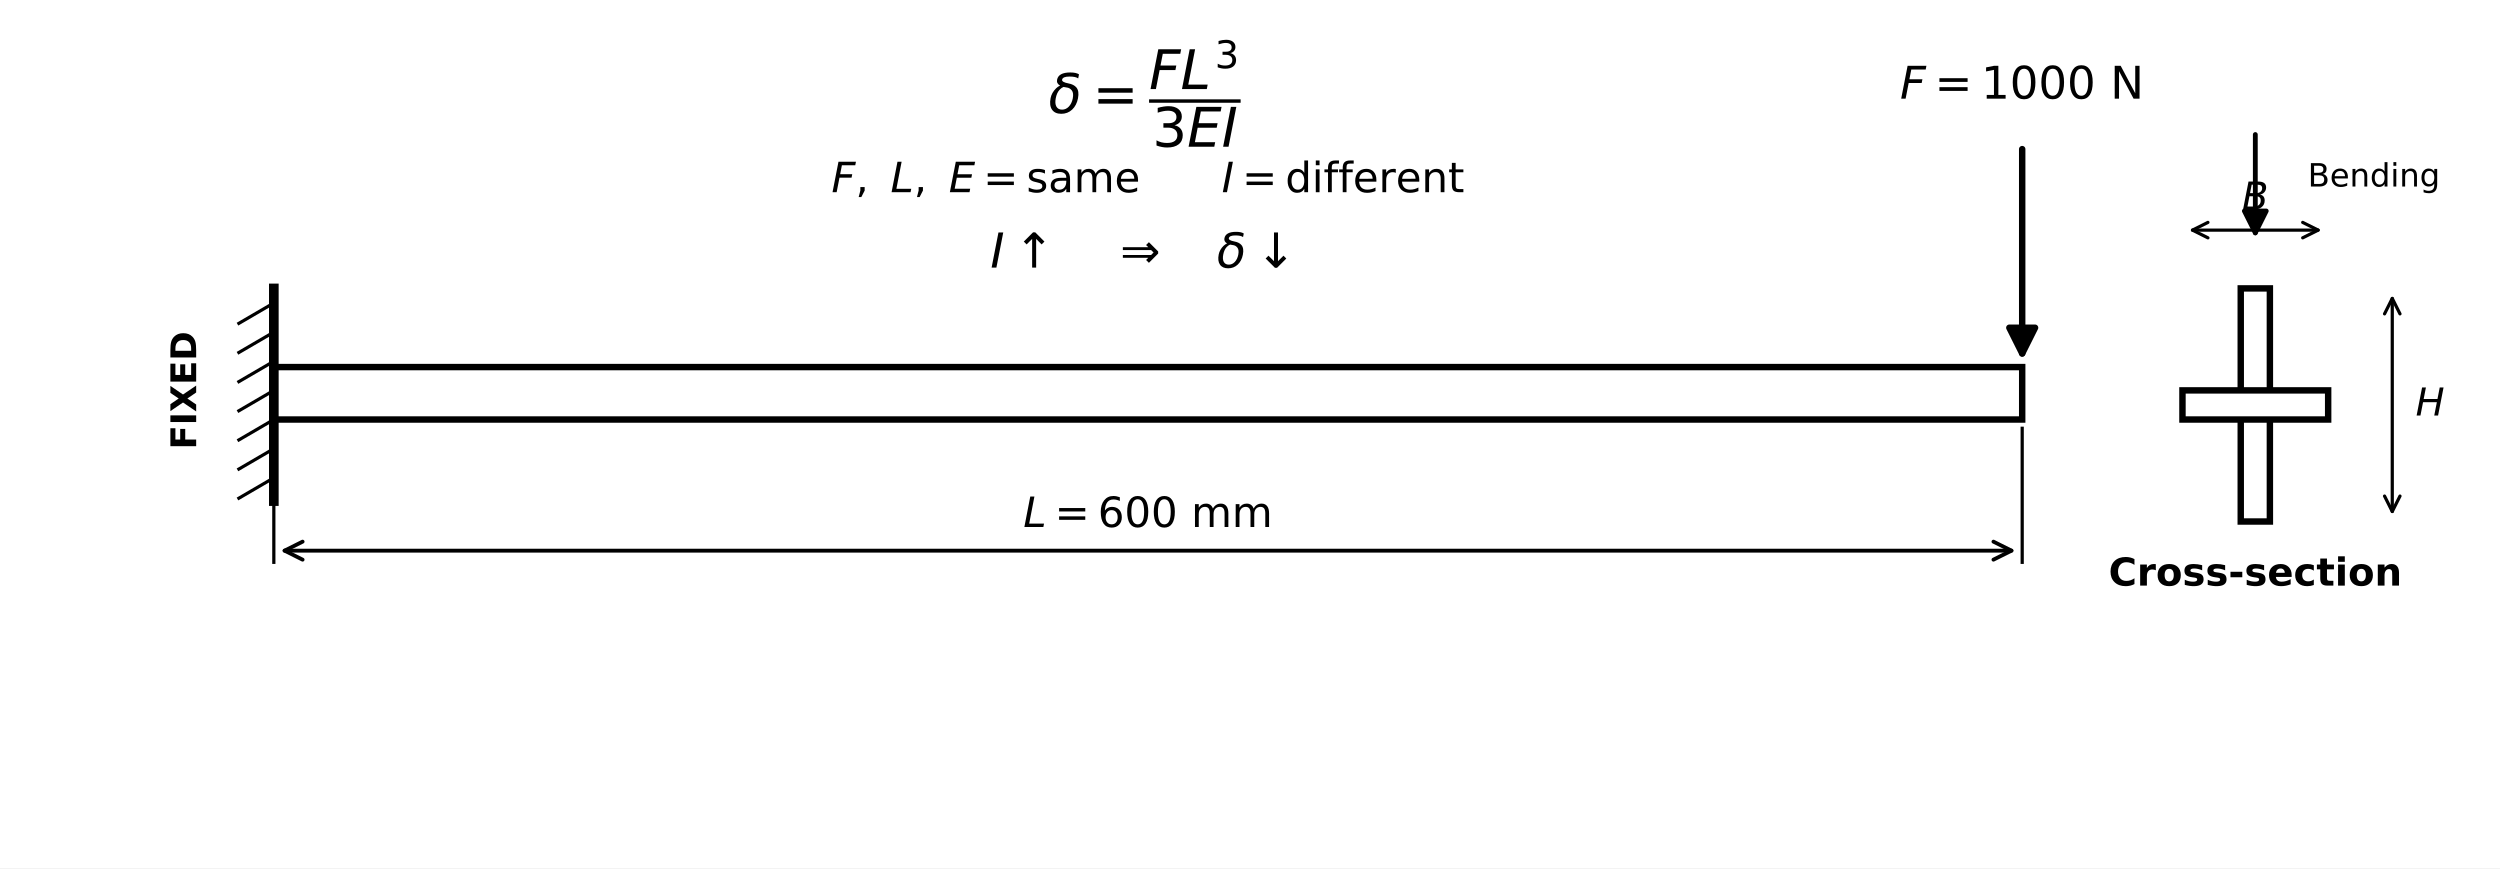
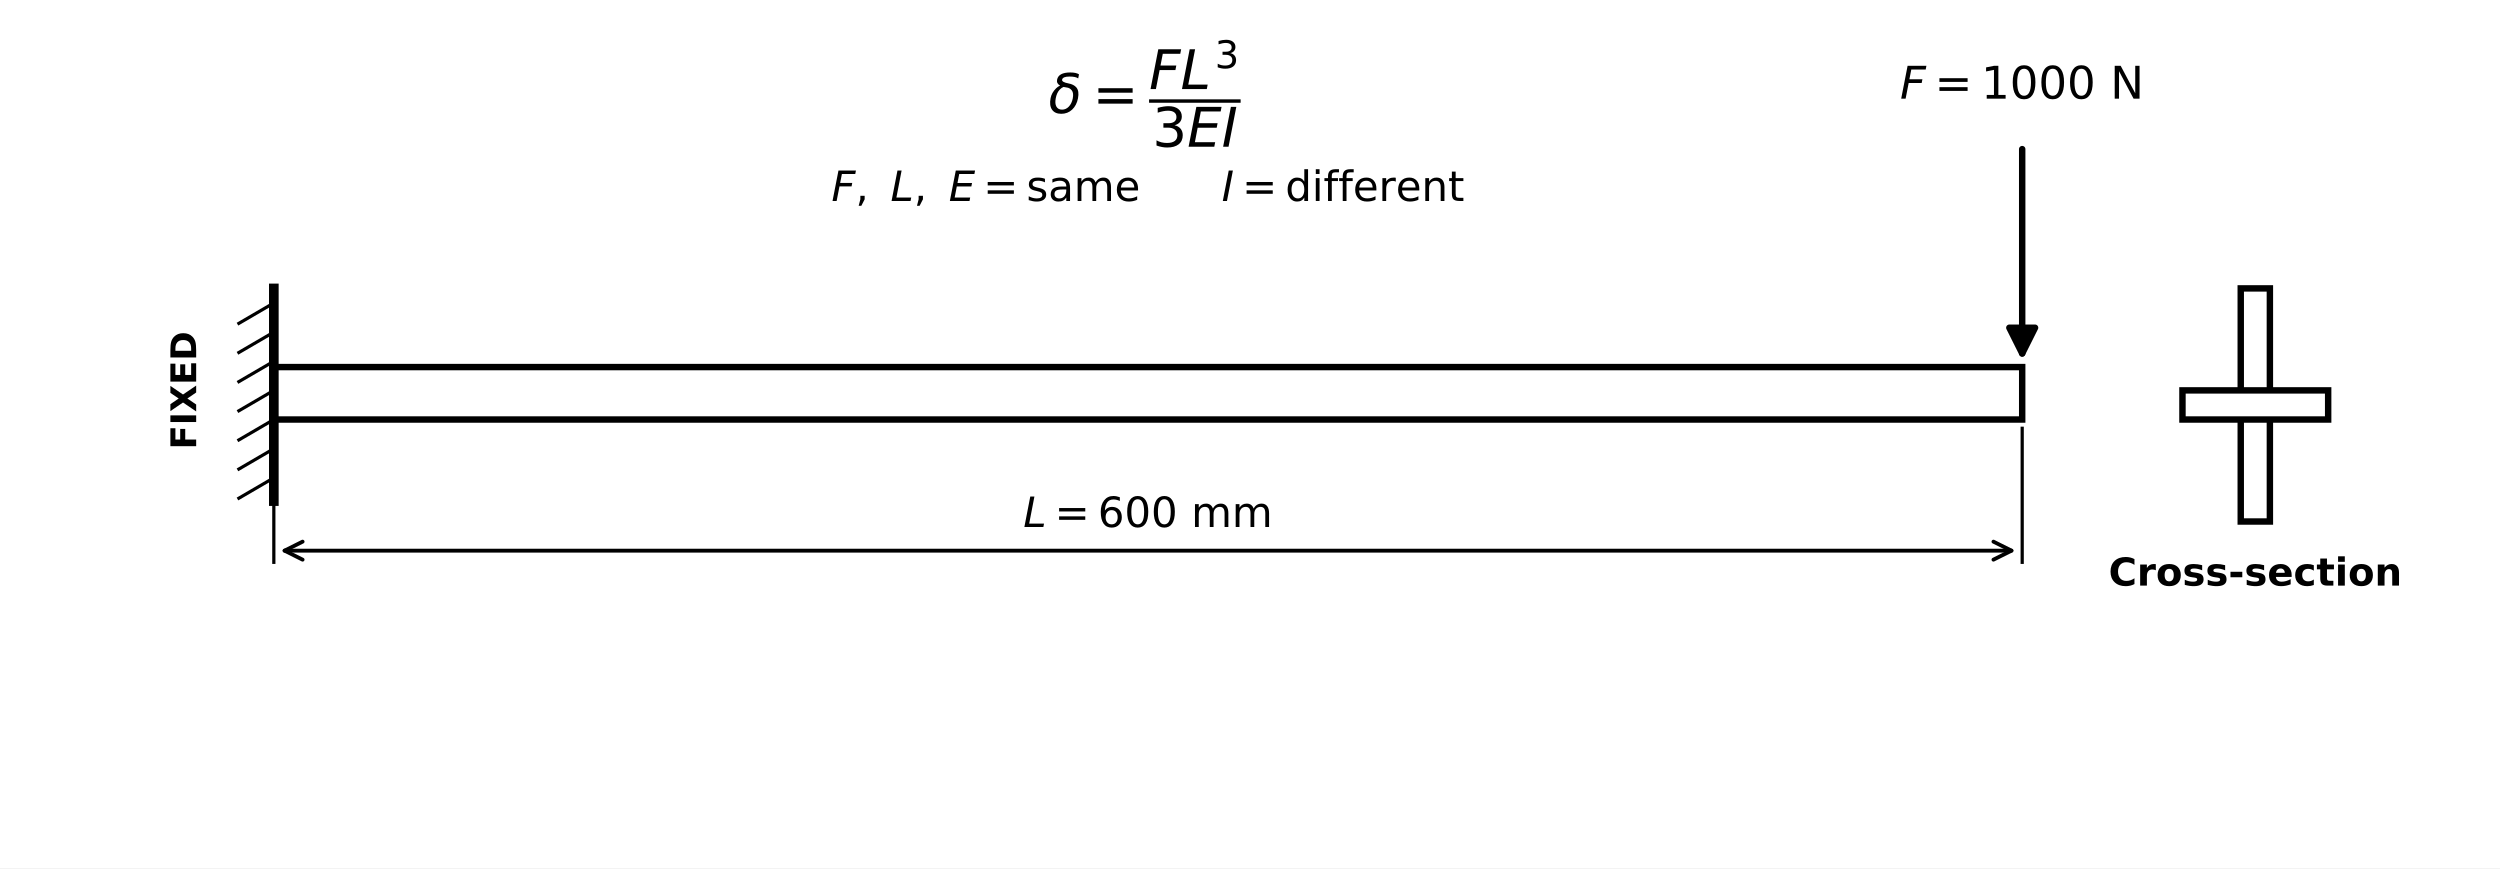
<svg xmlns="http://www.w3.org/2000/svg" xmlns:xlink="http://www.w3.org/1999/xlink" width="777.6pt" height="270.042pt" viewBox="0 0 777.6 270.042" version="1.1">
  <defs>
    <style type="text/css">*{stroke-linejoin: round; stroke-linecap: butt}</style>
  </defs>
  <g id="figure_1">
    <g id="patch_1">
      <path d="M 0 270.042  L 777.6 270.042  L 777.6 0  L 0 0  z " style="fill: #ffffff" />
    </g>
    <g id="axes_1">
      <g id="patch_2">
-         <path d="M 85.172 130.489  L 628.984 130.489  L 628.984 114.175  L 85.172 114.175  z " clip-path="url(#pa7895a3318)" style="fill: #ffffff; stroke: #000000; stroke-width: 2; stroke-linejoin: miter" />
+         <path d="M 85.172 130.489  L 628.984 130.489  L 628.984 114.175  L 85.172 114.175  z " clip-path="url(#pf0fc2c58e8)" style="fill: #ffffff; stroke: #000000; stroke-width: 2; stroke-linejoin: miter" />
      </g>
      <g id="patch_3">
-         <path d="M 628.984 46.384  Q 628.984 79.28 628.984 109.941  " clip-path="url(#pa7895a3318)" style="fill: none; stroke: #000000; stroke-width: 2; stroke-linecap: round" />
-         <path d="M 632.984 101.941  L 628.984 109.941  L 624.984 101.941  z " clip-path="url(#pa7895a3318)" style="stroke: #000000; stroke-width: 2; stroke-linecap: round" />
+         <path d="M 628.984 46.384  Q 628.984 79.28 628.984 109.941  " clip-path="url(#pf0fc2c58e8)" style="fill: none; stroke: #000000; stroke-width: 2; stroke-linecap: round" />
+         <path d="M 632.984 101.941  L 628.984 109.941  L 624.984 101.941  z " clip-path="url(#pf0fc2c58e8)" style="stroke: #000000; stroke-width: 2; stroke-linecap: round" />
      </g>
      <g id="patch_4">
-         <path d="M 88.517 171.275  Q 357.081 171.275 625.645 171.275  " clip-path="url(#pa7895a3318)" style="fill: none; stroke: #000000; stroke-width: 1.2; stroke-linecap: round" />
-         <path d="M 94.117 174.075  L 88.517 171.275  L 94.117 168.475  " clip-path="url(#pa7895a3318)" style="fill: none; stroke: #000000; stroke-width: 1.2; stroke-linecap: round" />
-         <path d="M 620.045 168.475  L 625.645 171.275  L 620.045 174.075  " clip-path="url(#pa7895a3318)" style="fill: none; stroke: #000000; stroke-width: 1.2; stroke-linecap: round" />
+         <path d="M 88.517 171.275  Q 357.081 171.275 625.645 171.275  " clip-path="url(#pf0fc2c58e8)" style="fill: none; stroke: #000000; stroke-width: 1.2; stroke-linecap: round" />
+         <path d="M 94.117 174.075  L 88.517 171.275  L 94.117 168.475  " clip-path="url(#pf0fc2c58e8)" style="fill: none; stroke: #000000; stroke-width: 1.2; stroke-linecap: round" />
+         <path d="M 620.045 168.475  L 625.645 171.275  L 620.045 174.075  " clip-path="url(#pf0fc2c58e8)" style="fill: none; stroke: #000000; stroke-width: 1.2; stroke-linecap: round" />
      </g>
      <g id="patch_5">
-         <path d="M 696.96 162.212  L 706.024 162.212  L 706.024 89.704  L 696.96 89.704  z " clip-path="url(#pa7895a3318)" style="fill: #ffffff; stroke: #000000; stroke-width: 2; stroke-linejoin: miter" />
+         <path d="M 696.96 162.212  L 706.024 162.212  L 706.024 89.704  L 696.96 89.704  z " clip-path="url(#pf0fc2c58e8)" style="fill: #ffffff; stroke: #000000; stroke-width: 2; stroke-linejoin: miter" />
      </g>
      <g id="patch_6">
-         <path d="M 678.833 130.489  L 724.151 130.489  L 724.151 121.426  L 678.833 121.426  z " clip-path="url(#pa7895a3318)" style="fill: #ffffff; stroke: #000000; stroke-width: 2; stroke-linejoin: miter" />
-       </g>
-       <g id="patch_7">
-         <path d="M 744.09 159.098  Q 744.09 125.96 744.09 92.823  " clip-path="url(#pa7895a3318)" style="fill: none; stroke: #000000; stroke-linecap: round" />
-         <path d="M 746.49 154.298  L 744.09 159.098  L 741.69 154.298  " clip-path="url(#pa7895a3318)" style="fill: none; stroke: #000000; stroke-linecap: round" />
-         <path d="M 741.69 97.623  L 744.09 92.823  L 746.49 97.623  " clip-path="url(#pa7895a3318)" style="fill: none; stroke: #000000; stroke-linecap: round" />
-       </g>
-       <g id="patch_8">
-         <path d="M 681.951 71.576  Q 701.491 71.576 721.031 71.576  " clip-path="url(#pa7895a3318)" style="fill: none; stroke: #000000; stroke-linecap: round" />
-         <path d="M 686.751 73.976  L 681.951 71.576  L 686.751 69.176  " clip-path="url(#pa7895a3318)" style="fill: none; stroke: #000000; stroke-linecap: round" />
-         <path d="M 716.231 69.176  L 721.031 71.576  L 716.231 73.976  " clip-path="url(#pa7895a3318)" style="fill: none; stroke: #000000; stroke-linecap: round" />
-       </g>
-       <g id="patch_9">
-         <path d="M 701.492 41.85  Q 701.492 57.978 701.492 72.428  " clip-path="url(#pa7895a3318)" style="fill: none; stroke: #000000; stroke-width: 1.5; stroke-linecap: round" />
-         <path d="M 704.892 65.628  L 701.492 72.428  L 698.092 65.628  z " clip-path="url(#pa7895a3318)" style="stroke: #000000; stroke-width: 1.5; stroke-linecap: round" />
+         <path d="M 678.833 130.489  L 724.151 130.489  L 724.151 121.426  L 678.833 121.426  z " clip-path="url(#pf0fc2c58e8)" style="fill: #ffffff; stroke: #000000; stroke-width: 2; stroke-linejoin: miter" />
      </g>
      <g id="line2d_1">
-         <path d="M 85.172 155.867  L 85.172 89.704  " clip-path="url(#pa7895a3318)" style="fill: none; stroke: #000000; stroke-width: 3; stroke-linecap: square" />
+         <path d="M 85.172 155.867  L 85.172 89.704  " clip-path="url(#pf0fc2c58e8)" style="fill: none; stroke: #000000; stroke-width: 3; stroke-linecap: square" />
      </g>
      <g id="line2d_2">
-         <path d="M 74.296 154.961  L 85.172 148.616  " clip-path="url(#pa7895a3318)" style="fill: none; stroke: #000000; stroke-linecap: square" />
+         <path d="M 74.296 154.961  L 85.172 148.616  " clip-path="url(#pf0fc2c58e8)" style="fill: none; stroke: #000000; stroke-linecap: square" />
      </g>
      <g id="line2d_3">
-         <path d="M 74.296 145.897  L 85.172 139.553  " clip-path="url(#pa7895a3318)" style="fill: none; stroke: #000000; stroke-linecap: square" />
+         <path d="M 74.296 145.897  L 85.172 139.553  " clip-path="url(#pf0fc2c58e8)" style="fill: none; stroke: #000000; stroke-linecap: square" />
      </g>
      <g id="line2d_4">
-         <path d="M 74.296 136.834  L 85.172 130.489  " clip-path="url(#pa7895a3318)" style="fill: none; stroke: #000000; stroke-linecap: square" />
+         <path d="M 74.296 136.834  L 85.172 130.489  " clip-path="url(#pf0fc2c58e8)" style="fill: none; stroke: #000000; stroke-linecap: square" />
      </g>
      <g id="line2d_5">
-         <path d="M 74.296 127.77  L 85.172 121.426  " clip-path="url(#pa7895a3318)" style="fill: none; stroke: #000000; stroke-linecap: square" />
+         <path d="M 74.296 127.77  L 85.172 121.426  " clip-path="url(#pf0fc2c58e8)" style="fill: none; stroke: #000000; stroke-linecap: square" />
      </g>
      <g id="line2d_6">
-         <path d="M 74.296 118.707  L 85.172 112.362  " clip-path="url(#pa7895a3318)" style="fill: none; stroke: #000000; stroke-linecap: square" />
+         <path d="M 74.296 118.707  L 85.172 112.362  " clip-path="url(#pf0fc2c58e8)" style="fill: none; stroke: #000000; stroke-linecap: square" />
      </g>
      <g id="line2d_7">
-         <path d="M 74.296 109.643  L 85.172 103.299  " clip-path="url(#pa7895a3318)" style="fill: none; stroke: #000000; stroke-linecap: square" />
+         <path d="M 74.296 109.643  L 85.172 103.299  " clip-path="url(#pf0fc2c58e8)" style="fill: none; stroke: #000000; stroke-linecap: square" />
      </g>
      <g id="line2d_8">
-         <path d="M 74.296 100.58  L 85.172 94.235  " clip-path="url(#pa7895a3318)" style="fill: none; stroke: #000000; stroke-linecap: square" />
+         <path d="M 74.296 100.58  L 85.172 94.235  " clip-path="url(#pf0fc2c58e8)" style="fill: none; stroke: #000000; stroke-linecap: square" />
      </g>
      <g id="line2d_9">
-         <path d="M 85.172 133.208  L 85.172 174.901  " clip-path="url(#pa7895a3318)" style="fill: none; stroke: #000000; stroke-linecap: square" />
+         <path d="M 85.172 133.208  L 85.172 174.901  " clip-path="url(#pf0fc2c58e8)" style="fill: none; stroke: #000000; stroke-linecap: square" />
      </g>
      <g id="line2d_10">
-         <path d="M 628.984 133.208  L 628.984 174.901  " clip-path="url(#pa7895a3318)" style="fill: none; stroke: #000000; stroke-linecap: square" />
+         <path d="M 628.984 133.208  L 628.984 174.901  " clip-path="url(#pf0fc2c58e8)" style="fill: none; stroke: #000000; stroke-linecap: square" />
      </g>
      <g id="text_1">
        <g transform="translate(61.01649 139.7924) rotate(-90) scale(0.11 -0.11)">
          <defs>
            <path id="DejaVuSans-Bold-46" d="M 588 4666  L 3834 4666  L 3834 3756  L 1791 3756  L 1791 2888  L 3713 2888  L 3713 1978  L 1791 1978  L 1791 0  L 588 0  L 588 4666  z " transform="scale(0.015625)" />
            <path id="DejaVuSans-Bold-49" d="M 588 4666  L 1791 4666  L 1791 0  L 588 0  L 588 4666  z " transform="scale(0.015625)" />
            <path id="DejaVuSans-Bold-58" d="M 3188 2381  L 4806 0  L 3553 0  L 2463 1594  L 1381 0  L 122 0  L 1741 2381  L 184 4666  L 1441 4666  L 2463 3163  L 3481 4666  L 4744 4666  L 3188 2381  z " transform="scale(0.015625)" />
            <path id="DejaVuSans-Bold-45" d="M 588 4666  L 3834 4666  L 3834 3756  L 1791 3756  L 1791 2888  L 3713 2888  L 3713 1978  L 1791 1978  L 1791 909  L 3903 909  L 3903 0  L 588 0  L 588 4666  z " transform="scale(0.015625)" />
            <path id="DejaVuSans-Bold-44" d="M 1791 3756  L 1791 909  L 2222 909  Q 2959 909 3348 1275  Q 3738 1641 3738 2338  Q 3738 3031 3350 3393  Q 2963 3756 2222 3756  L 1791 3756  z M 588 4666  L 1856 4666  Q 2919 4666 3439 4514  Q 3959 4363 4331 4000  Q 4659 3684 4818 3271  Q 4978 2859 4978 2338  Q 4978 1809 4818 1395  Q 4659 981 4331 666  Q 3956 303 3431 151  Q 2906 0 1856 0  L 588 0  L 588 4666  z " transform="scale(0.015625)" />
          </defs>
          <use xlink:href="#DejaVuSans-Bold-46" />
          <use xlink:href="#DejaVuSans-Bold-49" transform="translate(68.31055 0)" />
          <use xlink:href="#DejaVuSans-Bold-58" transform="translate(105.5176 0)" />
          <use xlink:href="#DejaVuSans-Bold-45" transform="translate(182.6172 0)" />
          <use xlink:href="#DejaVuSans-Bold-44" transform="translate(250.9277 0)" />
        </g>
      </g>
      <g id="text_2">
        <g transform="translate(590.9735 30.79059) scale(0.14 -0.14)">
          <defs>
            <path id="DejaVuSans-Oblique-46" d="M 1081 4666  L 3756 4666  L 3653 4134  L 1606 4134  L 1338 2759  L 3188 2759  L 3084 2228  L 1234 2228  L 800 0  L 172 0  L 1081 4666  z " transform="scale(0.015625)" />
            <path id="DejaVuSans-3d" d="M 678 2906  L 4684 2906  L 4684 2381  L 678 2381  L 678 2906  z M 678 1631  L 4684 1631  L 4684 1100  L 678 1100  L 678 1631  z " transform="scale(0.015625)" />
            <path id="DejaVuSans-31" d="M 794 531  L 1825 531  L 1825 4091  L 703 3866  L 703 4441  L 1819 4666  L 2450 4666  L 2450 531  L 3481 531  L 3481 0  L 794 0  L 794 531  z " transform="scale(0.015625)" />
            <path id="DejaVuSans-30" d="M 2034 4250  Q 1547 4250 1301 3770  Q 1056 3291 1056 2328  Q 1056 1369 1301 889  Q 1547 409 2034 409  Q 2525 409 2770 889  Q 3016 1369 3016 2328  Q 3016 3291 2770 3770  Q 2525 4250 2034 4250  z M 2034 4750  Q 2819 4750 3233 4129  Q 3647 3509 3647 2328  Q 3647 1150 3233 529  Q 2819 -91 2034 -91  Q 1250 -91 836 529  Q 422 1150 422 2328  Q 422 3509 836 4129  Q 1250 4750 2034 4750  z " transform="scale(0.015625)" />
            <path id="DejaVuSans-4e" d="M 628 4666  L 1478 4666  L 3547 763  L 3547 4666  L 4159 4666  L 4159 0  L 3309 0  L 1241 3903  L 1241 0  L 628 0  L 628 4666  z " transform="scale(0.015625)" />
          </defs>
          <use xlink:href="#DejaVuSans-Oblique-46" transform="translate(0 0.78125)" />
          <use xlink:href="#DejaVuSans-3d" transform="translate(77.00195 0.78125)" />
          <use xlink:href="#DejaVuSans-31" transform="translate(180.2734 0.78125)" />
          <use xlink:href="#DejaVuSans-30" transform="translate(243.8965 0.78125)" />
          <use xlink:href="#DejaVuSans-30" transform="translate(307.5195 0.78125)" />
          <use xlink:href="#DejaVuSans-30" transform="translate(371.1426 0.78125)" />
          <use xlink:href="#DejaVuSans-4e" transform="translate(467.236 0.78125)" />
        </g>
      </g>
      <g id="text_3">
        <g transform="translate(318.2726 164.0245) scale(0.13 -0.13)">
          <defs>
            <path id="DejaVuSans-Oblique-4c" d="M 1075 4666  L 1709 4666  L 909 525  L 3181 525  L 3078 0  L 172 0  L 1075 4666  z " transform="scale(0.015625)" />
            <path id="DejaVuSans-36" d="M 2113 2584  Q 1688 2584 1439 2293  Q 1191 2003 1191 1497  Q 1191 994 1439 701  Q 1688 409 2113 409  Q 2538 409 2786 701  Q 3034 994 3034 1497  Q 3034 2003 2786 2293  Q 2538 2584 2113 2584  z M 3366 4563  L 3366 3988  Q 3128 4100 2886 4159  Q 2644 4219 2406 4219  Q 1781 4219 1451 3797  Q 1122 3375 1075 2522  Q 1259 2794 1537 2939  Q 1816 3084 2150 3084  Q 2853 3084 3261 2657  Q 3669 2231 3669 1497  Q 3669 778 3244 343  Q 2819 -91 2113 -91  Q 1303 -91 875 529  Q 447 1150 447 2328  Q 447 3434 972 4092  Q 1497 4750 2381 4750  Q 2619 4750 2861 4703  Q 3103 4656 3366 4563  z " transform="scale(0.015625)" />
            <path id="DejaVuSans-6d" d="M 3328 2828  Q 3544 3216 3844 3400  Q 4144 3584 4550 3584  Q 5097 3584 5394 3201  Q 5691 2819 5691 2113  L 5691 0  L 5113 0  L 5113 2094  Q 5113 2597 4934 2840  Q 4756 3084 4391 3084  Q 3944 3084 3684 2787  Q 3425 2491 3425 1978  L 3425 0  L 2847 0  L 2847 2094  Q 2847 2600 2669 2842  Q 2491 3084 2119 3084  Q 1678 3084 1418 2786  Q 1159 2488 1159 1978  L 1159 0  L 581 0  L 581 3500  L 1159 3500  L 1159 2956  Q 1356 3278 1631 3431  Q 1906 3584 2284 3584  Q 2666 3584 2933 3390  Q 3200 3197 3328 2828  z " transform="scale(0.015625)" />
          </defs>
          <use xlink:href="#DejaVuSans-Oblique-4c" transform="translate(0 0.78125)" />
          <use xlink:href="#DejaVuSans-3d" transform="translate(75.19531 0.78125)" />
          <use xlink:href="#DejaVuSans-36" transform="translate(178.4668 0.78125)" />
          <use xlink:href="#DejaVuSans-30" transform="translate(242.0898 0.78125)" />
          <use xlink:href="#DejaVuSans-30" transform="translate(305.7129 0.78125)" />
          <use xlink:href="#DejaVuSans-6d" transform="translate(401.8063 0.78125)" />
          <use xlink:href="#DejaVuSans-6d" transform="translate(499.2184 0.78125)" />
        </g>
      </g>
      <g id="text_4">
        <g transform="translate(655.8599 182.1515) scale(0.12 -0.12)">
          <defs>
            <path id="DejaVuSans-Bold-43" d="M 4288 256  Q 3956 84 3597 -3  Q 3238 -91 2847 -91  Q 1681 -91 1000 561  Q 319 1213 319 2328  Q 319 3447 1000 4098  Q 1681 4750 2847 4750  Q 3238 4750 3597 4662  Q 3956 4575 4288 4403  L 4288 3438  Q 3953 3666 3628 3772  Q 3303 3878 2944 3878  Q 2300 3878 1931 3465  Q 1563 3053 1563 2328  Q 1563 1606 1931 1193  Q 2300 781 2944 781  Q 3303 781 3628 887  Q 3953 994 4288 1222  L 4288 256  z " transform="scale(0.015625)" />
            <path id="DejaVuSans-Bold-72" d="M 3138 2547  Q 2991 2616 2845 2648  Q 2700 2681 2553 2681  Q 2122 2681 1889 2404  Q 1656 2128 1656 1613  L 1656 0  L 538 0  L 538 3500  L 1656 3500  L 1656 2925  Q 1872 3269 2151 3426  Q 2431 3584 2822 3584  Q 2878 3584 2943 3579  Q 3009 3575 3134 3559  L 3138 2547  z " transform="scale(0.015625)" />
            <path id="DejaVuSans-Bold-6f" d="M 2203 2784  Q 1831 2784 1636 2517  Q 1441 2250 1441 1747  Q 1441 1244 1636 976  Q 1831 709 2203 709  Q 2569 709 2762 976  Q 2956 1244 2956 1747  Q 2956 2250 2762 2517  Q 2569 2784 2203 2784  z M 2203 3584  Q 3106 3584 3614 3096  Q 4122 2609 4122 1747  Q 4122 884 3614 396  Q 3106 -91 2203 -91  Q 1297 -91 786 396  Q 275 884 275 1747  Q 275 2609 786 3096  Q 1297 3584 2203 3584  z " transform="scale(0.015625)" />
            <path id="DejaVuSans-Bold-73" d="M 3272 3391  L 3272 2541  Q 2913 2691 2578 2766  Q 2244 2841 1947 2841  Q 1628 2841 1473 2761  Q 1319 2681 1319 2516  Q 1319 2381 1436 2309  Q 1553 2238 1856 2203  L 2053 2175  Q 2913 2066 3209 1816  Q 3506 1566 3506 1031  Q 3506 472 3093 190  Q 2681 -91 1863 -91  Q 1516 -91 1145 -36  Q 775 19 384 128  L 384 978  Q 719 816 1070 734  Q 1422 653 1784 653  Q 2113 653 2278 743  Q 2444 834 2444 1013  Q 2444 1163 2330 1236  Q 2216 1309 1875 1350  L 1678 1375  Q 931 1469 631 1722  Q 331 1975 331 2491  Q 331 3047 712 3315  Q 1094 3584 1881 3584  Q 2191 3584 2531 3537  Q 2872 3491 3272 3391  z " transform="scale(0.015625)" />
            <path id="DejaVuSans-Bold-2d" d="M 347 2297  L 2309 2297  L 2309 1388  L 347 1388  L 347 2297  z " transform="scale(0.015625)" />
            <path id="DejaVuSans-Bold-65" d="M 4031 1759  L 4031 1441  L 1416 1441  Q 1456 1047 1700 850  Q 1944 653 2381 653  Q 2734 653 3104 758  Q 3475 863 3866 1075  L 3866 213  Q 3469 63 3072 -14  Q 2675 -91 2278 -91  Q 1328 -91 801 392  Q 275 875 275 1747  Q 275 2603 792 3093  Q 1309 3584 2216 3584  Q 3041 3584 3536 3087  Q 4031 2591 4031 1759  z M 2881 2131  Q 2881 2450 2695 2645  Q 2509 2841 2209 2841  Q 1884 2841 1681 2658  Q 1478 2475 1428 2131  L 2881 2131  z " transform="scale(0.015625)" />
            <path id="DejaVuSans-Bold-63" d="M 3366 3391  L 3366 2478  Q 3138 2634 2908 2709  Q 2678 2784 2431 2784  Q 1963 2784 1702 2511  Q 1441 2238 1441 1747  Q 1441 1256 1702 982  Q 1963 709 2431 709  Q 2694 709 2930 787  Q 3166 866 3366 1019  L 3366 103  Q 3103 6 2833 -42  Q 2563 -91 2291 -91  Q 1344 -91 809 395  Q 275 881 275 1747  Q 275 2613 809 3098  Q 1344 3584 2291 3584  Q 2566 3584 2833 3536  Q 3100 3488 3366 3391  z " transform="scale(0.015625)" />
            <path id="DejaVuSans-Bold-74" d="M 1759 4494  L 1759 3500  L 2913 3500  L 2913 2700  L 1759 2700  L 1759 1216  Q 1759 972 1856 886  Q 1953 800 2241 800  L 2816 800  L 2816 0  L 1856 0  Q 1194 0 917 276  Q 641 553 641 1216  L 641 2700  L 84 2700  L 84 3500  L 641 3500  L 641 4494  L 1759 4494  z " transform="scale(0.015625)" />
            <path id="DejaVuSans-Bold-69" d="M 538 3500  L 1656 3500  L 1656 0  L 538 0  L 538 3500  z M 538 4863  L 1656 4863  L 1656 3950  L 538 3950  L 538 4863  z " transform="scale(0.015625)" />
            <path id="DejaVuSans-Bold-6e" d="M 4056 2131  L 4056 0  L 2931 0  L 2931 347  L 2931 1631  Q 2931 2084 2911 2256  Q 2891 2428 2841 2509  Q 2775 2619 2662 2680  Q 2550 2741 2406 2741  Q 2056 2741 1856 2470  Q 1656 2200 1656 1722  L 1656 0  L 538 0  L 538 3500  L 1656 3500  L 1656 2988  Q 1909 3294 2193 3439  Q 2478 3584 2822 3584  Q 3428 3584 3742 3212  Q 4056 2841 4056 2131  z " transform="scale(0.015625)" />
          </defs>
          <use xlink:href="#DejaVuSans-Bold-43" />
          <use xlink:href="#DejaVuSans-Bold-72" transform="translate(73.38867 0)" />
          <use xlink:href="#DejaVuSans-Bold-6f" transform="translate(122.7051 0)" />
          <use xlink:href="#DejaVuSans-Bold-73" transform="translate(191.4062 0)" />
          <use xlink:href="#DejaVuSans-Bold-73" transform="translate(250.9277 0)" />
          <use xlink:href="#DejaVuSans-Bold-2d" transform="translate(310.4492 0)" />
          <use xlink:href="#DejaVuSans-Bold-73" transform="translate(351.9531 0)" />
          <use xlink:href="#DejaVuSans-Bold-65" transform="translate(411.4746 0)" />
          <use xlink:href="#DejaVuSans-Bold-63" transform="translate(479.2969 0)" />
          <use xlink:href="#DejaVuSans-Bold-74" transform="translate(538.5742 0)" />
          <use xlink:href="#DejaVuSans-Bold-69" transform="translate(586.377 0)" />
          <use xlink:href="#DejaVuSans-Bold-6f" transform="translate(620.6543 0)" />
          <use xlink:href="#DejaVuSans-Bold-6e" transform="translate(689.3555 0)" />
        </g>
      </g>
      <g id="text_5">
-         <g transform="translate(751.3412 129.2689) scale(0.12 -0.12)">
-           <defs>
-             <path id="DejaVuSans-Oblique-48" d="M 1081 4666  L 1716 4666  L 1344 2753  L 3634 2753  L 4006 4666  L 4641 4666  L 3731 0  L 3097 0  L 3531 2222  L 1241 2222  L 806 0  L 172 0  L 1081 4666  z " transform="scale(0.015625)" />
-           </defs>
-           <use xlink:href="#DejaVuSans-Oblique-48" transform="translate(0 0.09375)" />
-         </g>
-       </g>
-       <g id="text_6">
-         <g transform="translate(697.3518 65.232) scale(0.12 -0.12)">
-           <defs>
-             <path id="DejaVuSans-Oblique-42" d="M 1081 4666  L 2694 4666  Q 3350 4666 3675 4422  Q 4000 4178 4000 3688  Q 4000 3238 3720 2911  Q 3441 2584 2988 2516  Q 3375 2428 3569 2181  Q 3763 1934 3763 1522  Q 3763 819 3242 409  Q 2722 0 1819 0  L 172 0  L 1081 4666  z M 1234 2228  L 903 519  L 1919 519  Q 2491 519 2800 781  Q 3109 1044 3109 1522  Q 3109 1891 2904 2059  Q 2700 2228 2247 2228  L 1234 2228  z M 1606 4147  L 1331 2741  L 2272 2741  Q 2775 2741 3058 2959  Q 3341 3178 3341 3566  Q 3341 3869 3150 4008  Q 2959 4147 2541 4147  L 1606 4147  z " transform="scale(0.015625)" />
-           </defs>
-           <use xlink:href="#DejaVuSans-Oblique-42" transform="translate(0 0.09375)" />
-         </g>
-       </g>
-       <g id="text_7">
-         <g transform="translate(717.8061 58.02149) scale(0.1 -0.1)">
-           <defs>
-             <path id="DejaVuSans-42" d="M 1259 2228  L 1259 519  L 2272 519  Q 2781 519 3026 730  Q 3272 941 3272 1375  Q 3272 1813 3026 2020  Q 2781 2228 2272 2228  L 1259 2228  z M 1259 4147  L 1259 2741  L 2194 2741  Q 2656 2741 2882 2914  Q 3109 3088 3109 3444  Q 3109 3797 2882 3972  Q 2656 4147 2194 4147  L 1259 4147  z M 628 4666  L 2241 4666  Q 2963 4666 3353 4366  Q 3744 4066 3744 3513  Q 3744 3084 3544 2831  Q 3344 2578 2956 2516  Q 3422 2416 3680 2098  Q 3938 1781 3938 1306  Q 3938 681 3513 340  Q 3088 0 2303 0  L 628 0  L 628 4666  z " transform="scale(0.015625)" />
-             <path id="DejaVuSans-65" d="M 3597 1894  L 3597 1613  L 953 1613  Q 991 1019 1311 708  Q 1631 397 2203 397  Q 2534 397 2845 478  Q 3156 559 3463 722  L 3463 178  Q 3153 47 2828 -22  Q 2503 -91 2169 -91  Q 1331 -91 842 396  Q 353 884 353 1716  Q 353 2575 817 3079  Q 1281 3584 2069 3584  Q 2775 3584 3186 3129  Q 3597 2675 3597 1894  z M 3022 2063  Q 3016 2534 2758 2815  Q 2500 3097 2075 3097  Q 1594 3097 1305 2825  Q 1016 2553 972 2059  L 3022 2063  z " transform="scale(0.015625)" />
-             <path id="DejaVuSans-6e" d="M 3513 2113  L 3513 0  L 2938 0  L 2938 2094  Q 2938 2591 2744 2837  Q 2550 3084 2163 3084  Q 1697 3084 1428 2787  Q 1159 2491 1159 1978  L 1159 0  L 581 0  L 581 3500  L 1159 3500  L 1159 2956  Q 1366 3272 1645 3428  Q 1925 3584 2291 3584  Q 2894 3584 3203 3211  Q 3513 2838 3513 2113  z " transform="scale(0.015625)" />
-             <path id="DejaVuSans-64" d="M 2906 2969  L 2906 4863  L 3481 4863  L 3481 0  L 2906 0  L 2906 525  Q 2725 213 2448 61  Q 2172 -91 1784 -91  Q 1150 -91 751 415  Q 353 922 353 1747  Q 353 2572 751 3078  Q 1150 3584 1784 3584  Q 2172 3584 2448 3432  Q 2725 3281 2906 2969  z M 947 1747  Q 947 1113 1208 752  Q 1469 391 1925 391  Q 2381 391 2643 752  Q 2906 1113 2906 1747  Q 2906 2381 2643 2742  Q 2381 3103 1925 3103  Q 1469 3103 1208 2742  Q 947 2381 947 1747  z " transform="scale(0.015625)" />
-             <path id="DejaVuSans-69" d="M 603 3500  L 1178 3500  L 1178 0  L 603 0  L 603 3500  z M 603 4863  L 1178 4863  L 1178 4134  L 603 4134  L 603 4863  z " transform="scale(0.015625)" />
-             <path id="DejaVuSans-67" d="M 2906 1791  Q 2906 2416 2648 2759  Q 2391 3103 1925 3103  Q 1463 3103 1205 2759  Q 947 2416 947 1791  Q 947 1169 1205 825  Q 1463 481 1925 481  Q 2391 481 2648 825  Q 2906 1169 2906 1791  z M 3481 434  Q 3481 -459 3084 -895  Q 2688 -1331 1869 -1331  Q 1566 -1331 1297 -1286  Q 1028 -1241 775 -1147  L 775 -588  Q 1028 -725 1275 -790  Q 1522 -856 1778 -856  Q 2344 -856 2625 -561  Q 2906 -266 2906 331  L 2906 616  Q 2728 306 2450 153  Q 2172 0 1784 0  Q 1141 0 747 490  Q 353 981 353 1791  Q 353 2603 747 3093  Q 1141 3584 1784 3584  Q 2172 3584 2450 3431  Q 2728 3278 2906 2969  L 2906 3500  L 3481 3500  L 3481 434  z " transform="scale(0.015625)" />
-           </defs>
-           <use xlink:href="#DejaVuSans-42" />
-           <use xlink:href="#DejaVuSans-65" transform="translate(68.60352 0)" />
-           <use xlink:href="#DejaVuSans-6e" transform="translate(130.127 0)" />
-           <use xlink:href="#DejaVuSans-64" transform="translate(193.5059 0)" />
-           <use xlink:href="#DejaVuSans-69" transform="translate(256.9824 0)" />
-           <use xlink:href="#DejaVuSans-6e" transform="translate(284.7656 0)" />
-           <use xlink:href="#DejaVuSans-67" transform="translate(348.1445 0)" />
-         </g>
-       </g>
-       <g id="text_8">
        <g transform="translate(326.1376 35.32235) scale(0.17 -0.17)">
          <defs>
            <path id="DejaVuSans-Oblique-3b4" d="M 3472 4053  Q 3197 4272 2450 4272  Q 1659 4272 1588 3906  Q 1531 3619 2328 3469  Q 2953 3353 3253 3003  Q 3616 2581 3447 1716  Q 3284 888 2763 400  Q 2238 -91 1488 -91  Q 741 -91 406 400  Q 72 888 241 1747  Q 363 2384 891 2900  Q 1097 3100 1353 3213  Q 913 3459 1000 3900  Q 1166 4750 2544 4750  Q 3234 4750 3566 4531  L 3472 4053  z M 1753 3056  Q 1525 2966 1306 2738  Q 969 2384 847 1747  Q 722 1113 919 756  Q 1119 397 1584 397  Q 2044 397 2381 759  Q 2722 1122 2838 1716  Q 2956 2338 2731 2638  Q 2491 2959 2103 2994  Q 1906 3013 1753 3056  z " transform="scale(0.015625)" />
            <path id="DejaVuSans-33" d="M 2597 2516  Q 3050 2419 3304 2112  Q 3559 1806 3559 1356  Q 3559 666 3084 287  Q 2609 -91 1734 -91  Q 1441 -91 1130 -33  Q 819 25 488 141  L 488 750  Q 750 597 1062 519  Q 1375 441 1716 441  Q 2309 441 2620 675  Q 2931 909 2931 1356  Q 2931 1769 2642 2001  Q 2353 2234 1838 2234  L 1294 2234  L 1294 2753  L 1863 2753  Q 2328 2753 2575 2939  Q 2822 3125 2822 3475  Q 2822 3834 2567 4026  Q 2313 4219 1838 4219  Q 1578 4219 1281 4162  Q 984 4106 628 3988  L 628 4550  Q 988 4650 1302 4700  Q 1616 4750 1894 4750  Q 2613 4750 3031 4423  Q 3450 4097 3450 3541  Q 3450 3153 3228 2886  Q 3006 2619 2597 2516  z " transform="scale(0.015625)" />
            <path id="DejaVuSans-Oblique-45" d="M 1081 4666  L 4031 4666  L 3928 4134  L 1606 4134  L 1338 2753  L 3566 2753  L 3463 2222  L 1234 2222  L 909 531  L 3284 531  L 3181 0  L 172 0  L 1081 4666  z " transform="scale(0.015625)" />
            <path id="DejaVuSans-Oblique-49" d="M 1081 4666  L 1716 4666  L 806 0  L 172 0  L 1081 4666  z " transform="scale(0.015625)" />
          </defs>
          <use xlink:href="#DejaVuSans-Oblique-3b4" transform="translate(0 0.96875)" />
          <use xlink:href="#DejaVuSans-3d" transform="translate(80.66406 0.96875)" />
          <use xlink:href="#DejaVuSans-Oblique-46" transform="translate(183.9355 44.76562)" />
          <use xlink:href="#DejaVuSans-Oblique-4c" transform="translate(241.4551 44.76562)" />
          <use xlink:href="#DejaVuSans-33" transform="translate(304.1847 83.04688) scale(0.7)" />
          <use xlink:href="#DejaVuSans-33" transform="translate(189.9355 -60.70312)" />
          <use xlink:href="#DejaVuSans-Oblique-45" transform="translate(253.5586 -60.70312)" />
          <use xlink:href="#DejaVuSans-Oblique-49" transform="translate(316.7422 -60.70312)" />
          <path d="M 183.936 19.766  L 183.936 26.016  L 351.455 26.016  L 351.455 19.766  L 183.936 19.766  z " />
        </g>
      </g>
-       <g id="text_9">
-         <g transform="translate(258.6026 59.79388) scale(0.13 -0.13)">
+       <g id="text_6">
+         <g transform="translate(258.6026 62.51294) scale(0.13 -0.13)">
          <defs>
            <path id="DejaVuSans-2c" d="M 750 794  L 1409 794  L 1409 256  L 897 -744  L 494 -744  L 750 256  L 750 794  z " transform="scale(0.015625)" />
            <path id="DejaVuSans-73" d="M 2834 3397  L 2834 2853  Q 2591 2978 2328 3040  Q 2066 3103 1784 3103  Q 1356 3103 1142 2972  Q 928 2841 928 2578  Q 928 2378 1081 2264  Q 1234 2150 1697 2047  L 1894 2003  Q 2506 1872 2764 1633  Q 3022 1394 3022 966  Q 3022 478 2636 193  Q 2250 -91 1575 -91  Q 1294 -91 989 -36  Q 684 19 347 128  L 347 722  Q 666 556 975 473  Q 1284 391 1588 391  Q 1994 391 2212 530  Q 2431 669 2431 922  Q 2431 1156 2273 1281  Q 2116 1406 1581 1522  L 1381 1569  Q 847 1681 609 1914  Q 372 2147 372 2553  Q 372 3047 722 3315  Q 1072 3584 1716 3584  Q 2034 3584 2315 3537  Q 2597 3491 2834 3397  z " transform="scale(0.015625)" />
            <path id="DejaVuSans-61" d="M 2194 1759  Q 1497 1759 1228 1600  Q 959 1441 959 1056  Q 959 750 1161 570  Q 1363 391 1709 391  Q 2188 391 2477 730  Q 2766 1069 2766 1631  L 2766 1759  L 2194 1759  z M 3341 1997  L 3341 0  L 2766 0  L 2766 531  Q 2569 213 2275 61  Q 1981 -91 1556 -91  Q 1019 -91 701 211  Q 384 513 384 1019  Q 384 1609 779 1909  Q 1175 2209 1959 2209  L 2766 2209  L 2766 2266  Q 2766 2663 2505 2880  Q 2244 3097 1772 3097  Q 1472 3097 1187 3025  Q 903 2953 641 2809  L 641 3341  Q 956 3463 1253 3523  Q 1550 3584 1831 3584  Q 2591 3584 2966 3190  Q 3341 2797 3341 1997  z " transform="scale(0.015625)" />
+             <path id="DejaVuSans-65" d="M 3597 1894  L 3597 1613  L 953 1613  Q 991 1019 1311 708  Q 1631 397 2203 397  Q 2534 397 2845 478  Q 3156 559 3463 722  L 3463 178  Q 3153 47 2828 -22  Q 2503 -91 2169 -91  Q 1331 -91 842 396  Q 353 884 353 1716  Q 353 2575 817 3079  Q 1281 3584 2069 3584  Q 2775 3584 3186 3129  Q 3597 2675 3597 1894  z M 3022 2063  Q 3016 2534 2758 2815  Q 2500 3097 2075 3097  Q 1594 3097 1305 2825  Q 1016 2553 972 2059  L 3022 2063  z " transform="scale(0.015625)" />
+             <path id="DejaVuSans-64" d="M 2906 2969  L 2906 4863  L 3481 4863  L 3481 0  L 2906 0  L 2906 525  Q 2725 213 2448 61  Q 2172 -91 1784 -91  Q 1150 -91 751 415  Q 353 922 353 1747  Q 353 2572 751 3078  Q 1150 3584 1784 3584  Q 2172 3584 2448 3432  Q 2725 3281 2906 2969  z M 947 1747  Q 947 1113 1208 752  Q 1469 391 1925 391  Q 2381 391 2643 752  Q 2906 1113 2906 1747  Q 2906 2381 2643 2742  Q 2381 3103 1925 3103  Q 1469 3103 1208 2742  Q 947 2381 947 1747  z " transform="scale(0.015625)" />
+             <path id="DejaVuSans-69" d="M 603 3500  L 1178 3500  L 1178 0  L 603 0  L 603 3500  z M 603 4863  L 1178 4863  L 1178 4134  L 603 4134  L 603 4863  z " transform="scale(0.015625)" />
            <path id="DejaVuSans-66" d="M 2375 4863  L 2375 4384  L 1825 4384  Q 1516 4384 1395 4259  Q 1275 4134 1275 3809  L 1275 3500  L 2222 3500  L 2222 3053  L 1275 3053  L 1275 0  L 697 0  L 697 3053  L 147 3053  L 147 3500  L 697 3500  L 697 3744  Q 697 4328 969 4595  Q 1241 4863 1831 4863  L 2375 4863  z " transform="scale(0.015625)" />
            <path id="DejaVuSans-72" d="M 2631 2963  Q 2534 3019 2420 3045  Q 2306 3072 2169 3072  Q 1681 3072 1420 2755  Q 1159 2438 1159 1844  L 1159 0  L 581 0  L 581 3500  L 1159 3500  L 1159 2956  Q 1341 3275 1631 3429  Q 1922 3584 2338 3584  Q 2397 3584 2469 3576  Q 2541 3569 2628 3553  L 2631 2963  z " transform="scale(0.015625)" />
+             <path id="DejaVuSans-6e" d="M 3513 2113  L 3513 0  L 2938 0  L 2938 2094  Q 2938 2591 2744 2837  Q 2550 3084 2163 3084  Q 1697 3084 1428 2787  Q 1159 2491 1159 1978  L 1159 0  L 581 0  L 581 3500  L 1159 3500  L 1159 2956  Q 1366 3272 1645 3428  Q 1925 3584 2291 3584  Q 2894 3584 3203 3211  Q 3513 2838 3513 2113  z " transform="scale(0.015625)" />
            <path id="DejaVuSans-74" d="M 1172 4494  L 1172 3500  L 2356 3500  L 2356 3053  L 1172 3053  L 1172 1153  Q 1172 725 1289 603  Q 1406 481 1766 481  L 2356 481  L 2356 0  L 1766 0  Q 1100 0 847 248  Q 594 497 594 1153  L 594 3053  L 172 3053  L 172 3500  L 594 3500  L 594 4494  L 1172 4494  z " transform="scale(0.015625)" />
          </defs>
          <use xlink:href="#DejaVuSans-Oblique-46" transform="translate(0 0.015625)" />
          <use xlink:href="#DejaVuSans-2c" transform="translate(57.51953 0.015625)" />
          <use xlink:href="#DejaVuSans-Oblique-4c" transform="translate(141.2594 0.015625)" />
          <use xlink:href="#DejaVuSans-2c" transform="translate(196.9723 0.015625)" />
          <use xlink:href="#DejaVuSans-Oblique-45" transform="translate(280.7122 0.015625)" />
          <use xlink:href="#DejaVuSans-3d" transform="translate(363.3783 0.015625)" />
          <use xlink:href="#DejaVuSans-73" transform="translate(466.6497 0.015625)" />
          <use xlink:href="#DejaVuSans-61" transform="translate(518.7494 0.015625)" />
          <use xlink:href="#DejaVuSans-6d" transform="translate(580.0286 0.015625)" />
          <use xlink:href="#DejaVuSans-65" transform="translate(677.4408 0.015625)" />
          <use xlink:href="#DejaVuSans-Oblique-49" transform="translate(933.7884 0.015625)" />
          <use xlink:href="#DejaVuSans-3d" transform="translate(982.763 0.015625)" />
          <use xlink:href="#DejaVuSans-64" transform="translate(1086.035 0.015625)" />
          <use xlink:href="#DejaVuSans-69" transform="translate(1149.511 0.015625)" />
          <use xlink:href="#DejaVuSans-66" transform="translate(1177.294 0.015625)" />
          <use xlink:href="#DejaVuSans-66" transform="translate(1212.499 0.015625)" />
          <use xlink:href="#DejaVuSans-65" transform="translate(1247.704 0.015625)" />
          <use xlink:href="#DejaVuSans-72" transform="translate(1309.228 0.015625)" />
          <use xlink:href="#DejaVuSans-65" transform="translate(1350.341 0.015625)" />
          <use xlink:href="#DejaVuSans-6e" transform="translate(1411.865 0.015625)" />
          <use xlink:href="#DejaVuSans-74" transform="translate(1475.243 0.015625)" />
        </g>
      </g>
-       <g id="text_10">
-         <g transform="translate(308.0276 83.35906) scale(0.15 -0.15)">
-           <defs>
-             <path id="DejaVuSans-2191" d="M 2541 4688  L 2822 4688  L 4047 3456  L 3672 3081  L 2947 3813  L 2947 0  L 2416 0  L 2416 3813  L 1684 3081  L 1309 3456  L 2541 4688  z " transform="scale(0.015625)" />
-             <path id="DejaVuSans-21d2" d="M 4113 1678  L 4441 2006  L 4113 2334  L 366 2334  L 366 2709  L 3738 2709  L 3447 3000  L 3822 3375  L 5050 2147  L 5050 1866  L 3822 638  L 3447 1013  L 3738 1303  L 366 1303  L 366 1678  L 4113 1678  z " transform="scale(0.015625)" />
-             <path id="DejaVuSans-2193" d="M 2822 -22  L 2541 -22  L 1309 1209  L 1684 1584  L 2416 853  L 2416 4666  L 2947 4666  L 2947 853  L 3672 1584  L 4047 1209  L 2822 -22  z " transform="scale(0.015625)" />
-           </defs>
-           <use xlink:href="#DejaVuSans-Oblique-49" transform="translate(0 0.78125)" />
-           <use xlink:href="#DejaVuSans-2191" transform="translate(48.97461 0.78125)" />
-           <use xlink:href="#DejaVuSans-21d2" transform="translate(269.1406 0.78125)" />
-           <use xlink:href="#DejaVuSans-Oblique-3b4" transform="translate(469.8242 0.78125)" />
-           <use xlink:href="#DejaVuSans-2193" transform="translate(550.4883 0.78125)" />
-         </g>
-       </g>
    </g>
  </g>
  <defs>
-     <clipPath id="pa7895a3318">
+     <clipPath id="pf0fc2c58e8">
      <rect x="3.6" y="3.6" width="770.4" height="262.842" />
    </clipPath>
  </defs>
</svg>
